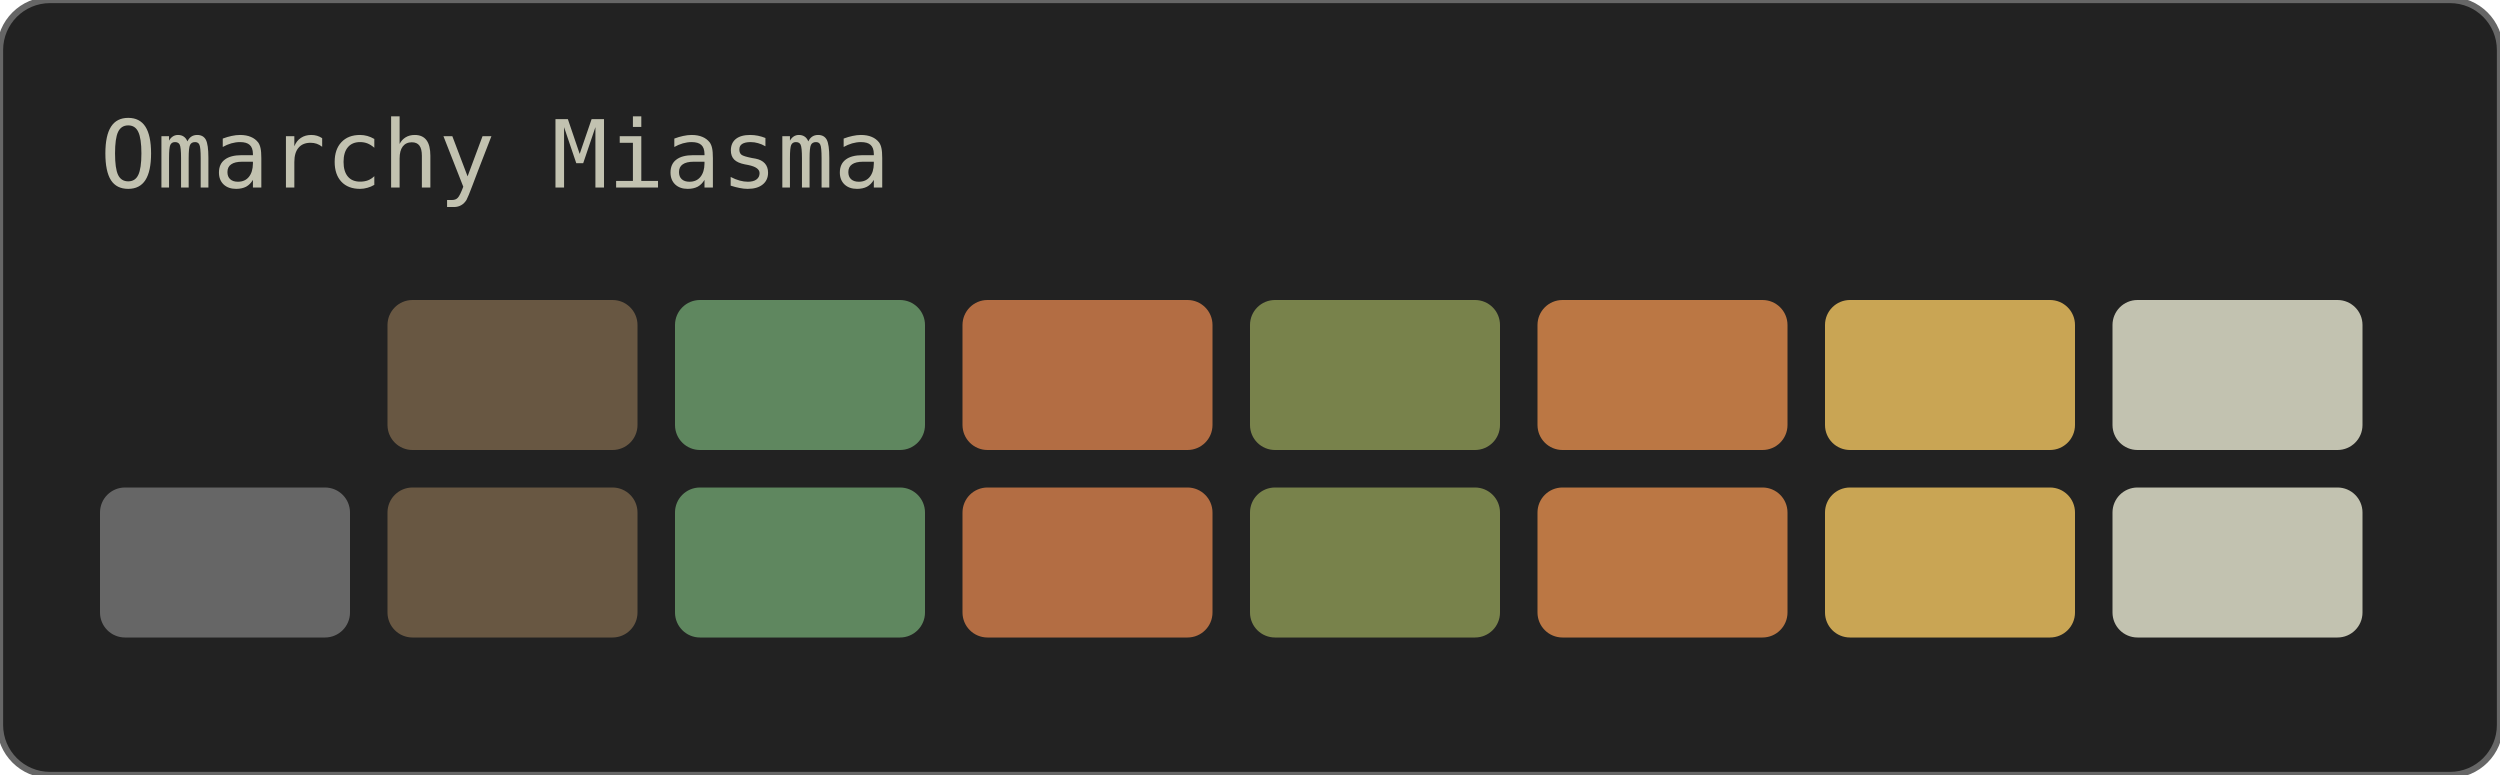
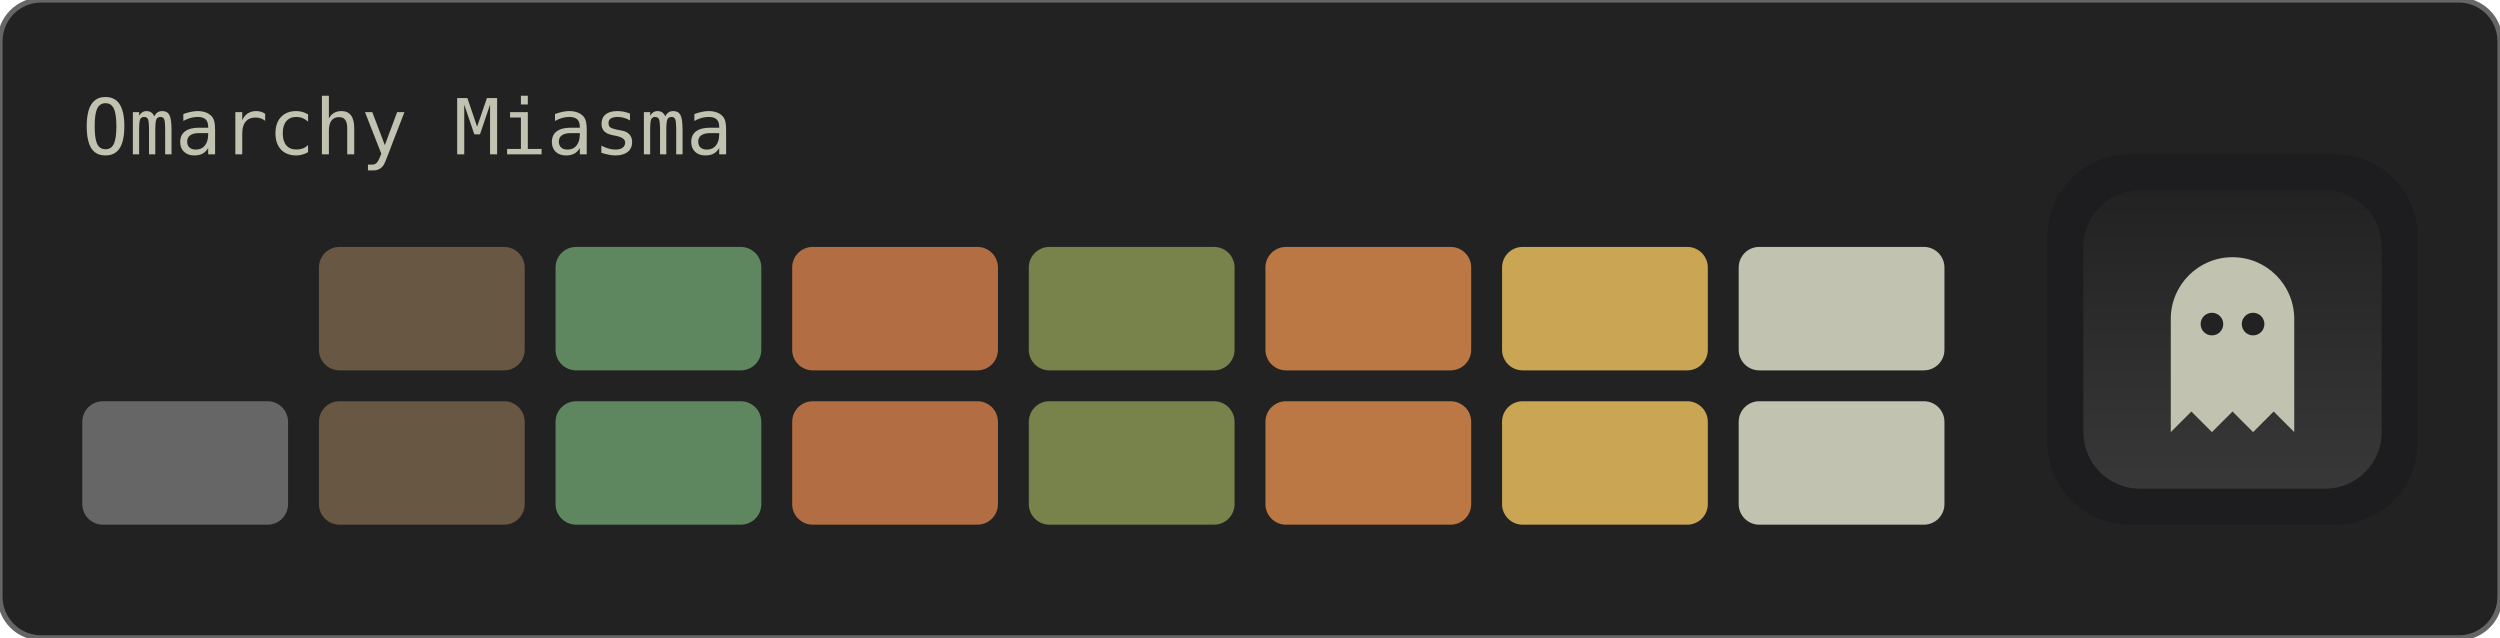
- <svg xmlns="http://www.w3.org/2000/svg" width="400" height="124" viewBox="0 0 400 124">
-   <rect width="400" height="124" rx="8" fill="#222222" stroke="#666666" />
+ <svg xmlns="http://www.w3.org/2000/svg" width="486" height="124" viewBox="0 0 486 124">
+   <rect width="486" height="124" rx="8" fill="#222222" stroke="#666666" />
  <text x="16" y="30" fill="#c2c2b0" font-family="ui-monospace,Menlo,monospace" font-size="15">Omarchy Miasma</text>
  <rect x="16" y="48" width="40" height="24" rx="4" fill="#222222" />
  <rect x="62" y="48" width="40" height="24" rx="4" fill="#685742" />
  <rect x="108" y="48" width="40" height="24" rx="4" fill="#5f875f" />
  <rect x="154" y="48" width="40" height="24" rx="4" fill="#b36d43" />
  <rect x="200" y="48" width="40" height="24" rx="4" fill="#78824b" />
  <rect x="246" y="48" width="40" height="24" rx="4" fill="#bb7744" />
  <rect x="292" y="48" width="40" height="24" rx="4" fill="#c9a554" />
  <rect x="338" y="48" width="40" height="24" rx="4" fill="#c2c2b0" />
  <rect x="16" y="78" width="40" height="24" rx="4" fill="#666666" />
  <rect x="62" y="78" width="40" height="24" rx="4" fill="#685742" />
  <rect x="108" y="78" width="40" height="24" rx="4" fill="#5f875f" />
  <rect x="154" y="78" width="40" height="24" rx="4" fill="#b36d43" />
  <rect x="200" y="78" width="40" height="24" rx="4" fill="#78824b" />
  <rect x="246" y="78" width="40" height="24" rx="4" fill="#bb7744" />
  <rect x="292" y="78" width="40" height="24" rx="4" fill="#c9a554" />
  <rect x="338" y="78" width="40" height="24" rx="4" fill="#c2c2b0" />
+   <defs>
+     <linearGradient id="screen" x1="0" y1="0" x2="0" y2="1">
+       <stop offset="0" stop-color="#222222" />
+       <stop offset="1" stop-color="#383838" />
+     </linearGradient>
+   </defs>
+   <rect x="398" y="30" width="72" height="72" rx="16" fill="#1d1d1f" />
+   <rect x="405" y="37" width="58" height="58" rx="11" fill="url(#screen)" />
+   <path d="M422 84 V62 a12 12 0 0 1 24 0 V84 l-4-4 -4 4 -4-4 -4 4 -4-4 z" fill="#c2c2b0" />
+   <circle cx="430" cy="63" r="2.2" fill="#222222" />
+   <circle cx="438" cy="63" r="2.2" fill="#222222" />
</svg>
